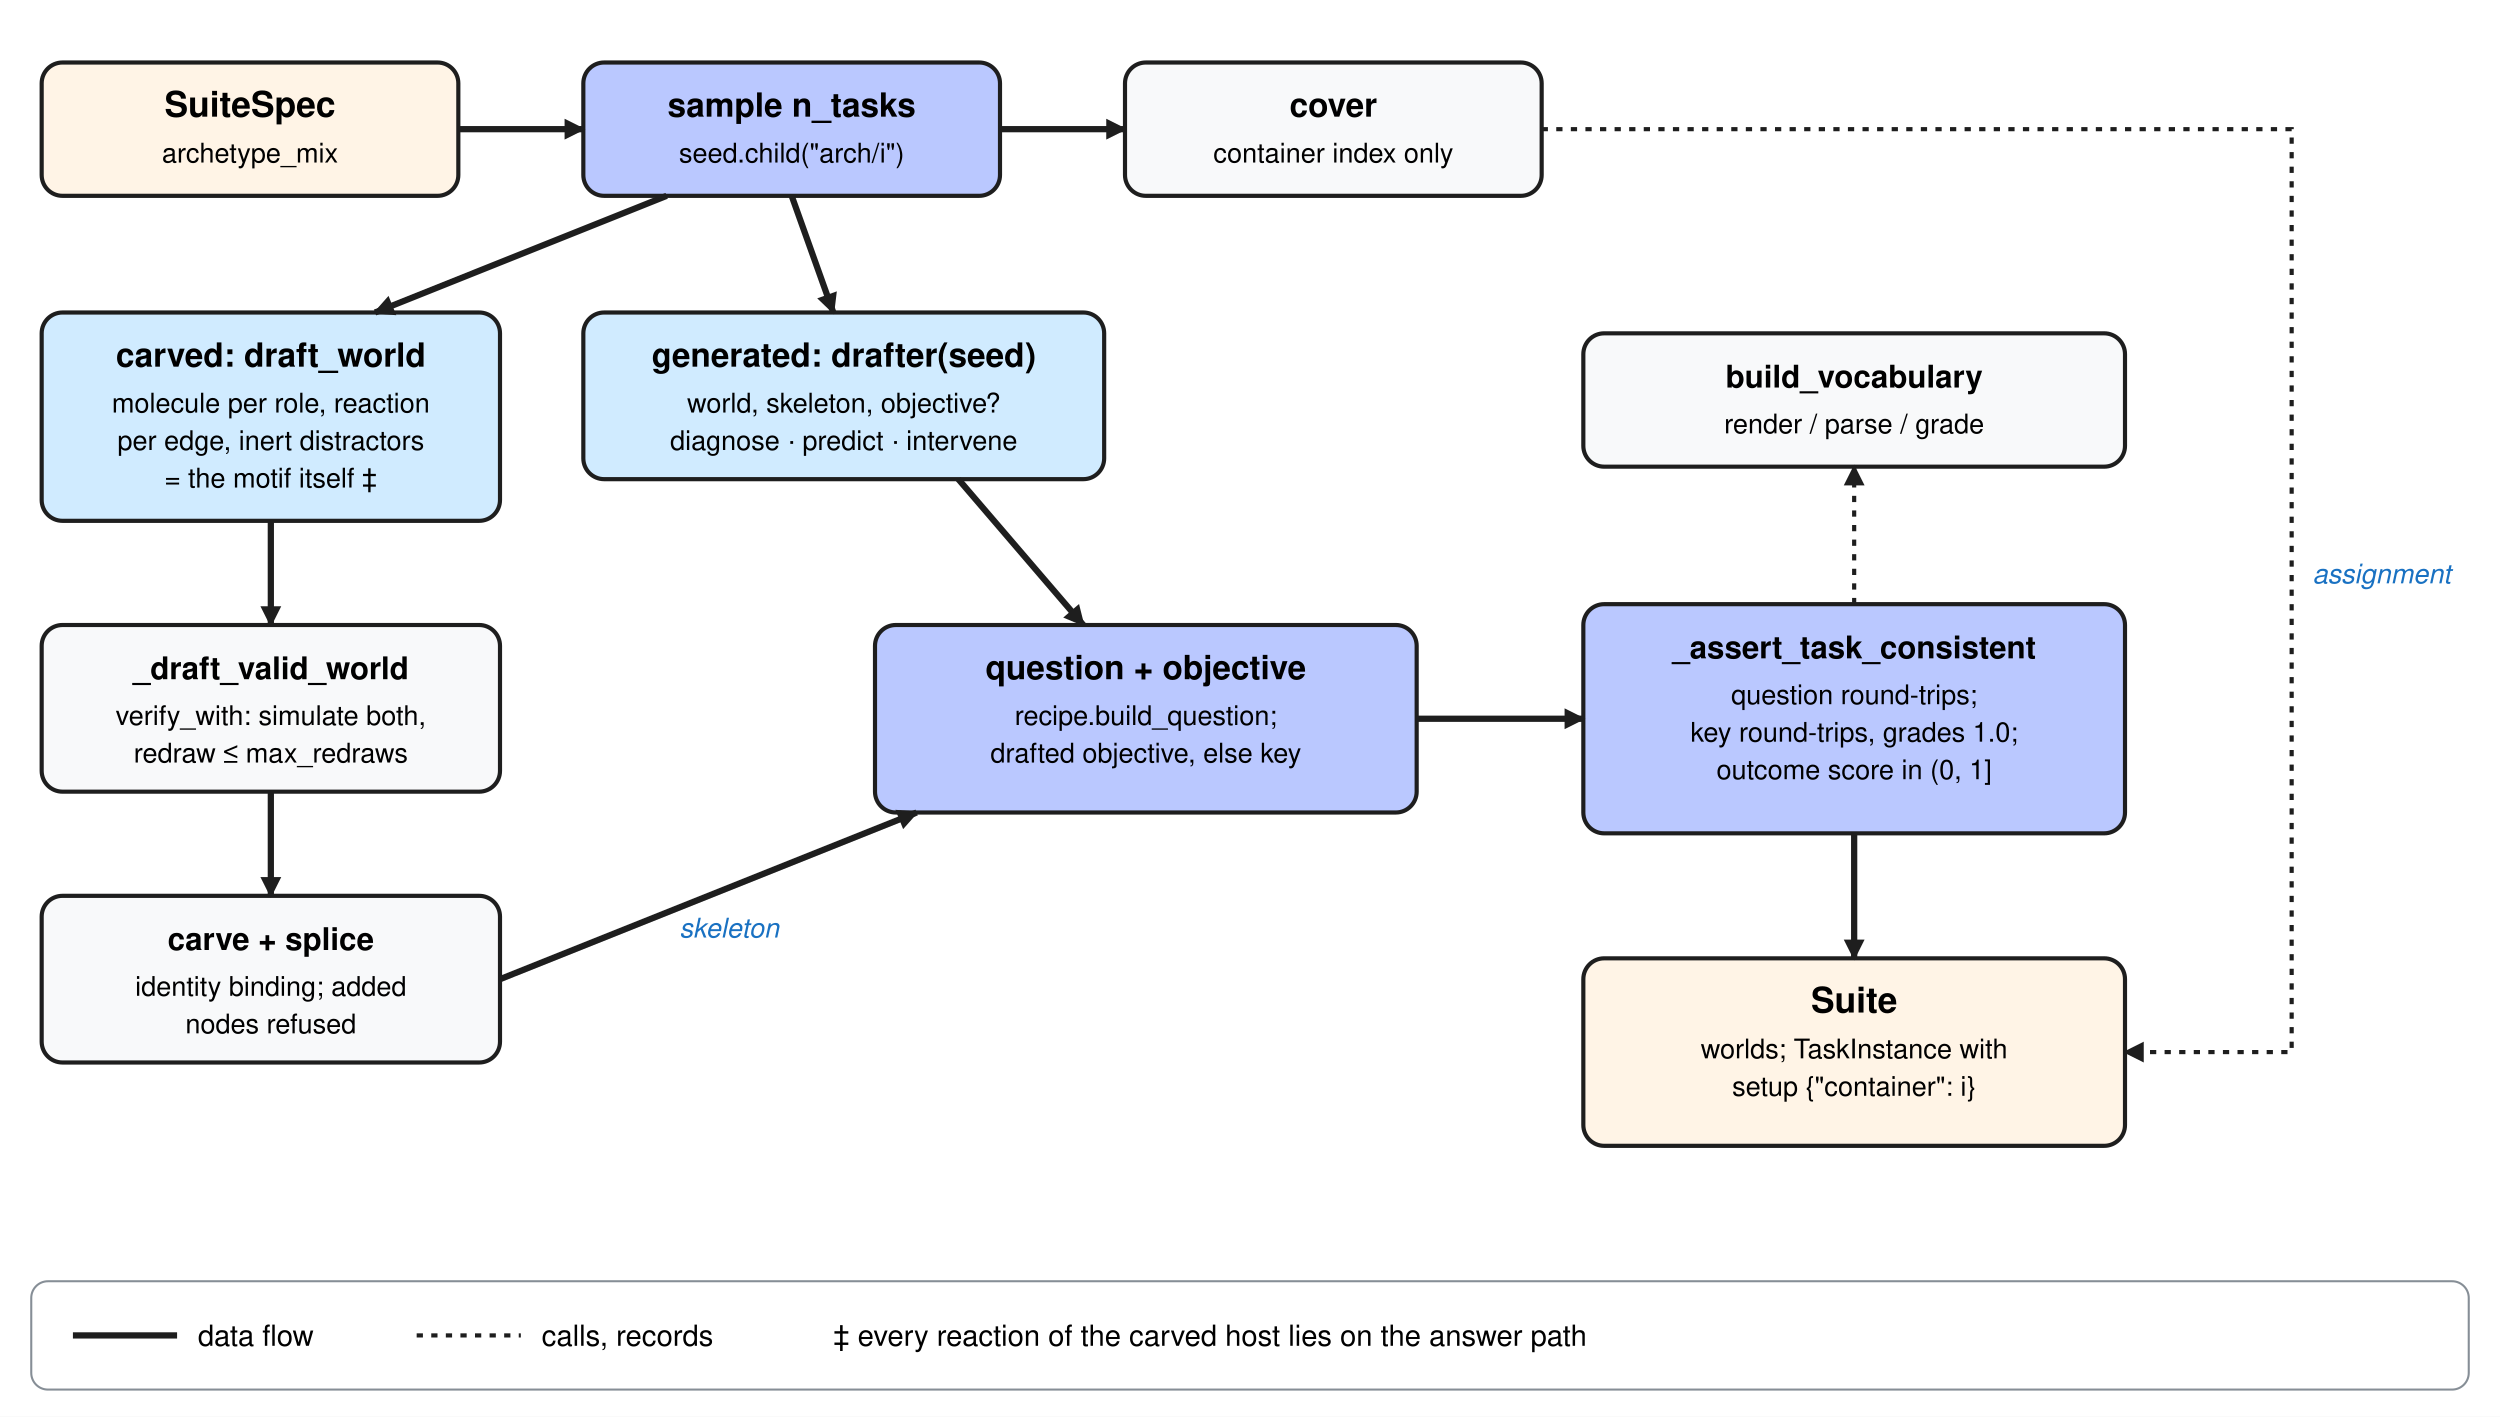
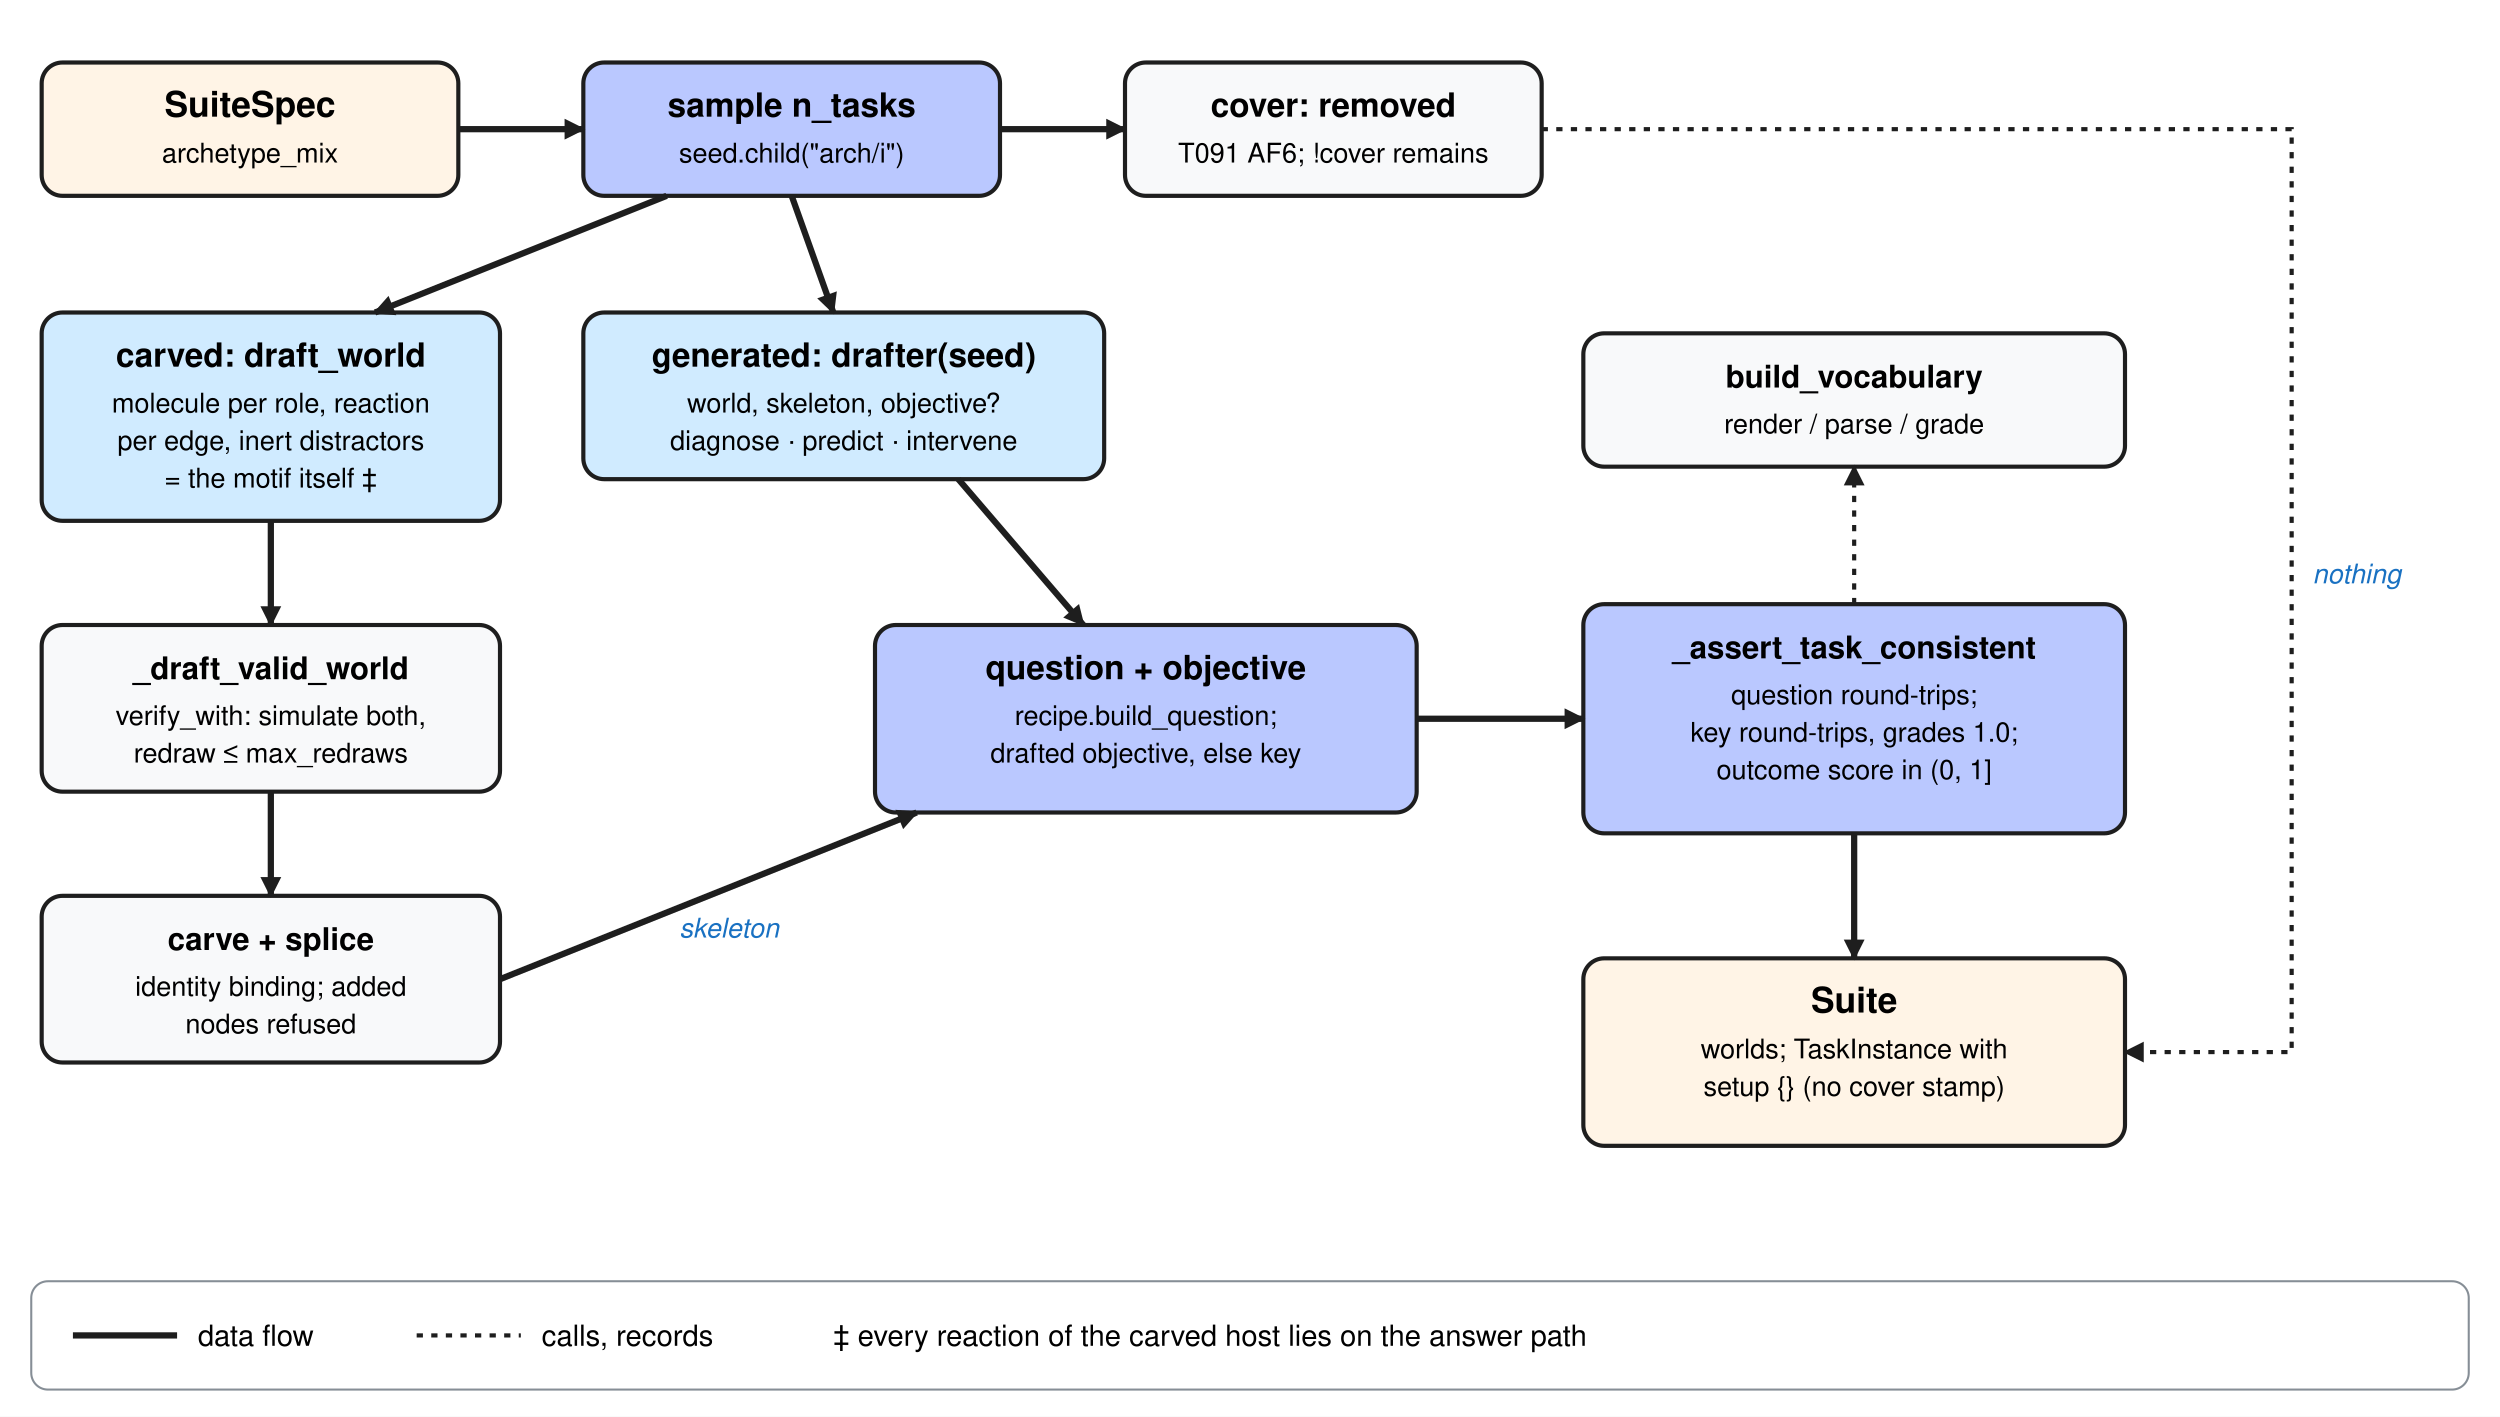
<svg xmlns="http://www.w3.org/2000/svg" width="2400" height="1360" viewBox="0 0 1200 680" font-family="Helvetica, Arial, sans-serif">
  <defs>
    <marker id="arrowhead" viewBox="0 0 10 10" refX="9" refY="5" markerUnits="userSpaceOnUse" markerWidth="10" markerHeight="10" orient="auto-start-reverse">
      <polygon id="arrowhead-shape" points="0,0 10,5 0,10" fill="#1e1e1e" />
    </marker>
  </defs>
  <rect id="bg" x="0" y="0" width="1200" height="680" fill="#ffffff" />
  <g id="n-spec">
    <rect id="n-spec-box" x="20" y="30" width="200" height="64" rx="10" fill="#fff4e6" stroke="#1e1e1e" stroke-width="2" />
    <text id="n-spec-name" x="120" y="56" font-size="17" font-weight="600" text-anchor="middle">SuiteSpec</text>
    <text id="n-spec-kind" x="120" y="78" font-size="13" text-anchor="middle">archetype_mix</text>
  </g>
  <g id="n-sample">
    <rect id="n-sample-box" x="280" y="30" width="200" height="64" rx="10" fill="#bac8ff" stroke="#1e1e1e" stroke-width="2" />
    <text id="n-sample-name" x="380" y="56" font-size="16" font-weight="600" text-anchor="middle">sample n_tasks</text>
    <text id="n-sample-kind" x="380" y="78" font-size="13" text-anchor="middle">seed.child("arch/i")</text>
  </g>
  <line id="e-spec-sample" x1="220" y1="62" x2="280" y2="62" stroke="#1e1e1e" stroke-width="3" marker-end="url(#arrowhead)" />
  <g id="n-cover">
    <rect id="n-cover-box" x="540" y="30" width="200" height="64" rx="10" fill="#f8f9fa" stroke="#1e1e1e" stroke-width="2" />
-     <text id="n-cover-name" x="640" y="56" font-size="16" font-weight="600" text-anchor="middle">cover</text>
-     <text id="n-cover-kind" x="640" y="78" font-size="13" text-anchor="middle">container index only</text>
+     <text id="n-cover-name" x="640" y="56" font-size="16" font-weight="600" text-anchor="middle">cover: removed</text>
+     <text id="n-cover-kind" x="640" y="78" font-size="13" text-anchor="middle">T091 AF6; !cover remains</text>
  </g>
  <line id="e-sample-cover" x1="480" y1="62" x2="540" y2="62" stroke="#1e1e1e" stroke-width="3" marker-end="url(#arrowhead)" />
  <g id="n-gen">
    <rect id="n-gen-box" x="280" y="150" width="250" height="80" rx="10" fill="#d0ebff" stroke="#1e1e1e" stroke-width="2" />
    <text id="n-gen-name" x="405" y="176" font-size="16" font-weight="600" text-anchor="middle">generated: drafter(seed)</text>
    <text id="n-gen-k1" x="405" y="198" font-size="13" text-anchor="middle">world, skeleton, objective?</text>
    <text id="n-gen-k2" x="405" y="216" font-size="13" text-anchor="middle">diagnose · predict · intervene</text>
  </g>
  <g id="n-carved">
    <rect id="n-carved-box" x="20" y="150" width="220" height="100" rx="10" fill="#d0ebff" stroke="#1e1e1e" stroke-width="2" />
    <text id="n-carved-name" x="130" y="176" font-size="16" font-weight="600" text-anchor="middle">carved: draft_world</text>
    <text id="n-carved-k1" x="130" y="198" font-size="13" text-anchor="middle">molecule per role, reaction</text>
    <text id="n-carved-k2" x="130" y="216" font-size="13" text-anchor="middle">per edge, inert distractors</text>
    <text id="n-carved-k3" x="130" y="234" font-size="13" text-anchor="middle">= the motif itself ‡</text>
  </g>
  <line id="e-sample-gen" x1="380" y1="94" x2="400" y2="150" stroke="#1e1e1e" stroke-width="3" marker-end="url(#arrowhead)" />
  <line id="e-sample-carved" x1="320" y1="94" x2="180" y2="150" stroke="#1e1e1e" stroke-width="3" marker-end="url(#arrowhead)" />
  <g id="n-reject">
    <rect id="n-reject-box" x="20" y="300" width="220" height="80" rx="10" fill="#f8f9fa" stroke="#1e1e1e" stroke-width="2" />
    <text id="n-reject-name" x="130" y="326" font-size="15" font-weight="600" text-anchor="middle">_draft_valid_world</text>
    <text id="n-reject-k1" x="130" y="348" font-size="13" text-anchor="middle">verify_with: simulate both,</text>
    <text id="n-reject-k2" x="130" y="366" font-size="13" text-anchor="middle">redraw ≤ max_redraws</text>
  </g>
  <line id="e-carved-reject" x1="130" y1="250" x2="130" y2="300" stroke="#1e1e1e" stroke-width="3" marker-end="url(#arrowhead)" />
  <g id="n-carve">
    <rect id="n-carve-box" x="20" y="430" width="220" height="80" rx="10" fill="#f8f9fa" stroke="#1e1e1e" stroke-width="2" />
    <text id="n-carve-name" x="130" y="456" font-size="15" font-weight="600" text-anchor="middle">carve + splice</text>
    <text id="n-carve-k1" x="130" y="478" font-size="13" text-anchor="middle">identity binding; added</text>
    <text id="n-carve-k2" x="130" y="496" font-size="13" text-anchor="middle">nodes refused</text>
  </g>
  <line id="e-reject-carve" x1="130" y1="380" x2="130" y2="430" stroke="#1e1e1e" stroke-width="3" marker-end="url(#arrowhead)" />
  <g id="n-obj">
    <rect id="n-obj-box" x="420" y="300" width="260" height="90" rx="10" fill="#bac8ff" stroke="#1e1e1e" stroke-width="2" />
    <text id="n-obj-name" x="550" y="326" font-size="16" font-weight="600" text-anchor="middle">question + objective</text>
    <text id="n-obj-k1" x="550" y="348" font-size="13" text-anchor="middle">recipe.build_question;</text>
    <text id="n-obj-k2" x="550" y="366" font-size="13" text-anchor="middle">drafted objective, else key</text>
  </g>
  <line id="e-gen-obj" x1="460" y1="230" x2="520" y2="300" stroke="#1e1e1e" stroke-width="3" marker-end="url(#arrowhead)" />
  <line id="e-carve-obj" x1="240" y1="470" x2="440" y2="390" stroke="#1e1e1e" stroke-width="3" marker-end="url(#arrowhead)" />
  <text id="l-carve-obj" x="350" y="450" font-size="13" fill="#1971c2" font-style="italic" text-anchor="middle">skeleton</text>
  <g id="n-guard">
    <rect id="n-guard-box" x="760" y="290" width="260" height="110" rx="10" fill="#bac8ff" stroke="#1e1e1e" stroke-width="2" />
    <text id="n-guard-name" x="890" y="316" font-size="15" font-weight="600" text-anchor="middle">_assert_task_consistent</text>
    <text id="n-guard-k1" x="890" y="338" font-size="13" text-anchor="middle">question round-trips;</text>
    <text id="n-guard-k2" x="890" y="356" font-size="13" text-anchor="middle">key round-trips, grades 1.0;</text>
    <text id="n-guard-k3" x="890" y="374" font-size="13" text-anchor="middle">outcome score in (0, 1]</text>
  </g>
  <line id="e-obj-guard" x1="680" y1="345" x2="760" y2="345" stroke="#1e1e1e" stroke-width="3" marker-end="url(#arrowhead)" />
  <g id="n-vocab">
    <rect id="n-vocab-box" x="760" y="160" width="260" height="64" rx="10" fill="#f8f9fa" stroke="#1e1e1e" stroke-width="2" />
    <text id="n-vocab-name" x="890" y="186" font-size="15" font-weight="600" text-anchor="middle">build_vocabulary</text>
    <text id="n-vocab-kind" x="890" y="208" font-size="13" text-anchor="middle">render / parse / grade</text>
  </g>
  <line id="e-guard-vocab" x1="890" y1="290" x2="890" y2="224" stroke="#1e1e1e" stroke-width="2" stroke-dasharray="3 4" marker-end="url(#arrowhead)" />
  <g id="n-suite">
    <rect id="n-suite-box" x="760" y="460" width="260" height="90" rx="10" fill="#fff4e6" stroke="#1e1e1e" stroke-width="2" />
    <text id="n-suite-name" x="890" y="486" font-size="17" font-weight="600" text-anchor="middle">Suite</text>
    <text id="n-suite-k1" x="890" y="508" font-size="13" text-anchor="middle">worlds; TaskInstance with</text>
-     <text id="n-suite-k2" x="890" y="526" font-size="13" text-anchor="middle">setup {"container": i}</text>
+     <text id="n-suite-k2" x="890" y="526" font-size="13" text-anchor="middle">setup {} (no cover stamp)</text>
  </g>
  <line id="e-guard-suite" x1="890" y1="400" x2="890" y2="460" stroke="#1e1e1e" stroke-width="3" marker-end="url(#arrowhead)" />
  <path id="e-cover-suite" d="M 740 62 L 1100 62 L 1100 505 L 1020 505" fill="none" stroke="#1e1e1e" stroke-width="2" stroke-dasharray="3 4" marker-end="url(#arrowhead)" />
-   <text id="l-cover-suite" x="1110" y="280" font-size="13" fill="#1971c2" font-style="italic">assignment</text>
+   <text id="l-cover-suite" x="1110" y="280" font-size="13" fill="#1971c2" font-style="italic">nothing</text>
  <g id="legend">
    <rect id="legend-box" x="15" y="615" width="1170" height="52" rx="8" fill="#ffffff" stroke="#868e96" stroke-width="1" />
    <line id="legend-solid" x1="35" y1="641" x2="85" y2="641" stroke="#1e1e1e" stroke-width="3" />
    <text id="legend-solid-text" x="95" y="646" font-size="14">data flow</text>
    <line id="legend-dotted" x1="200" y1="641" x2="250" y2="641" stroke="#1e1e1e" stroke-width="2" stroke-dasharray="3 4" />
    <text id="legend-dotted-text" x="260" y="646" font-size="14">calls, records</text>
    <text id="legend-dagger" x="400" y="646" font-size="14">‡ every reaction of the carved host lies on the answer path</text>
  </g>
</svg>
